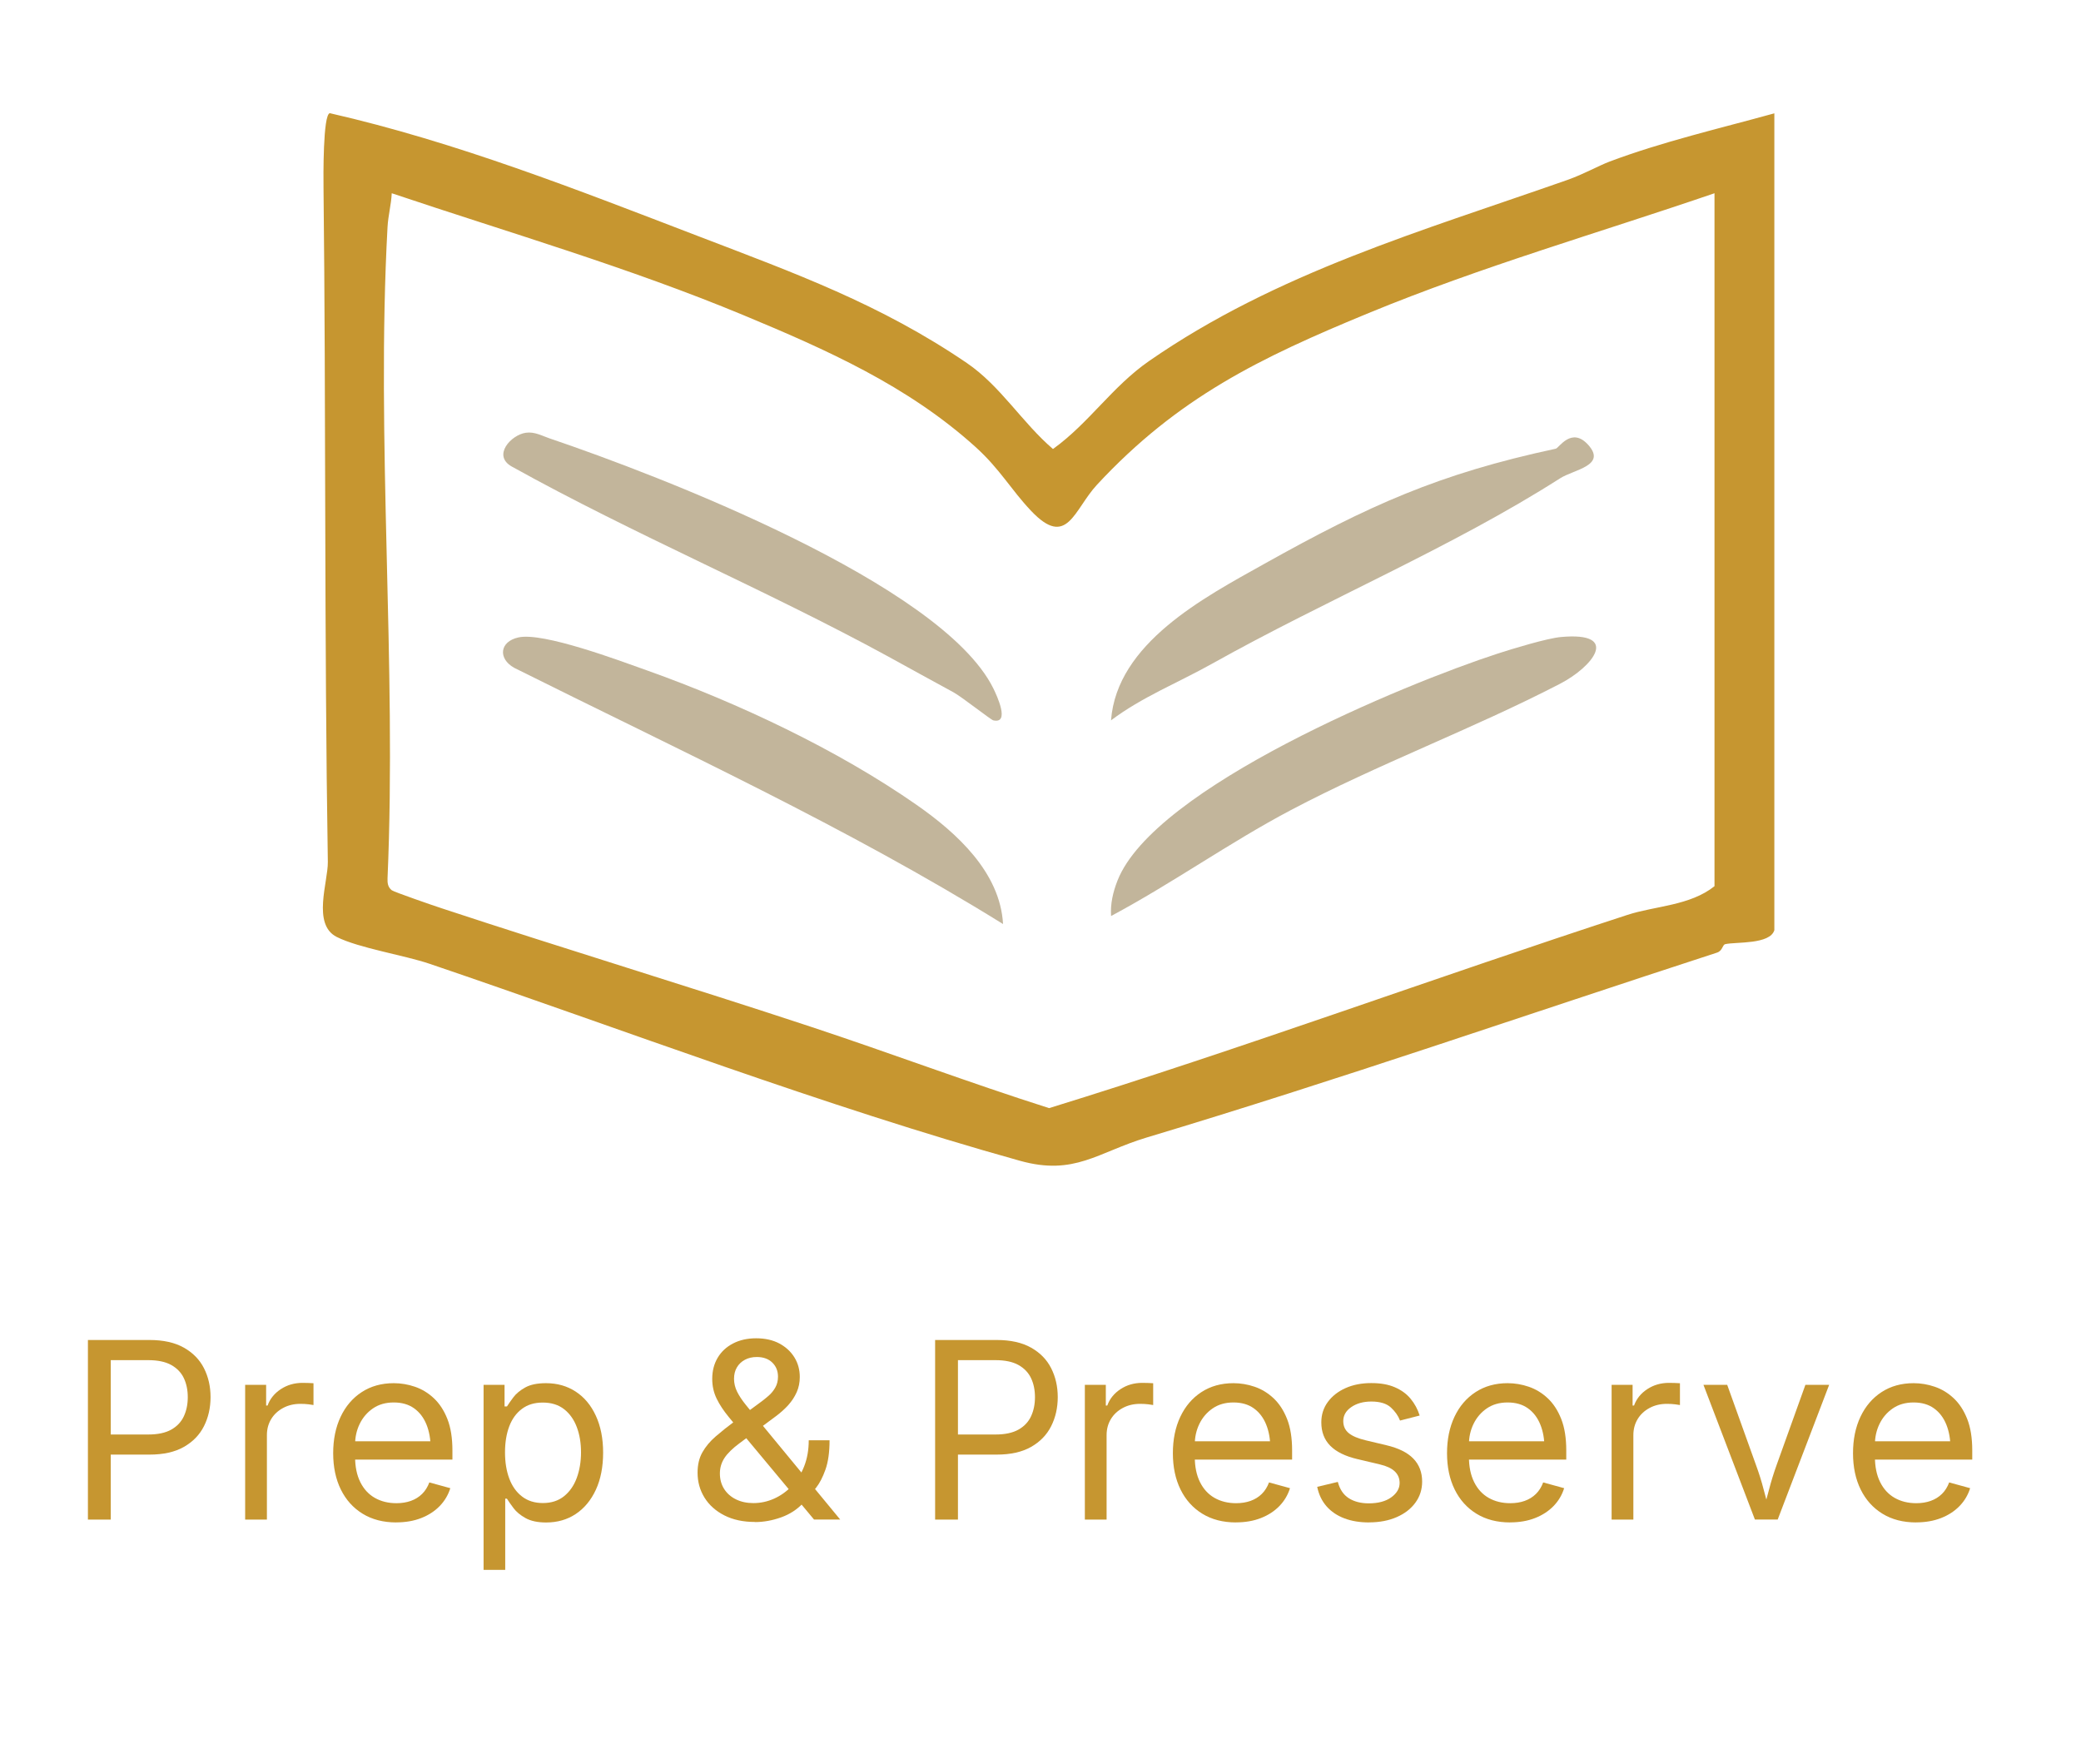
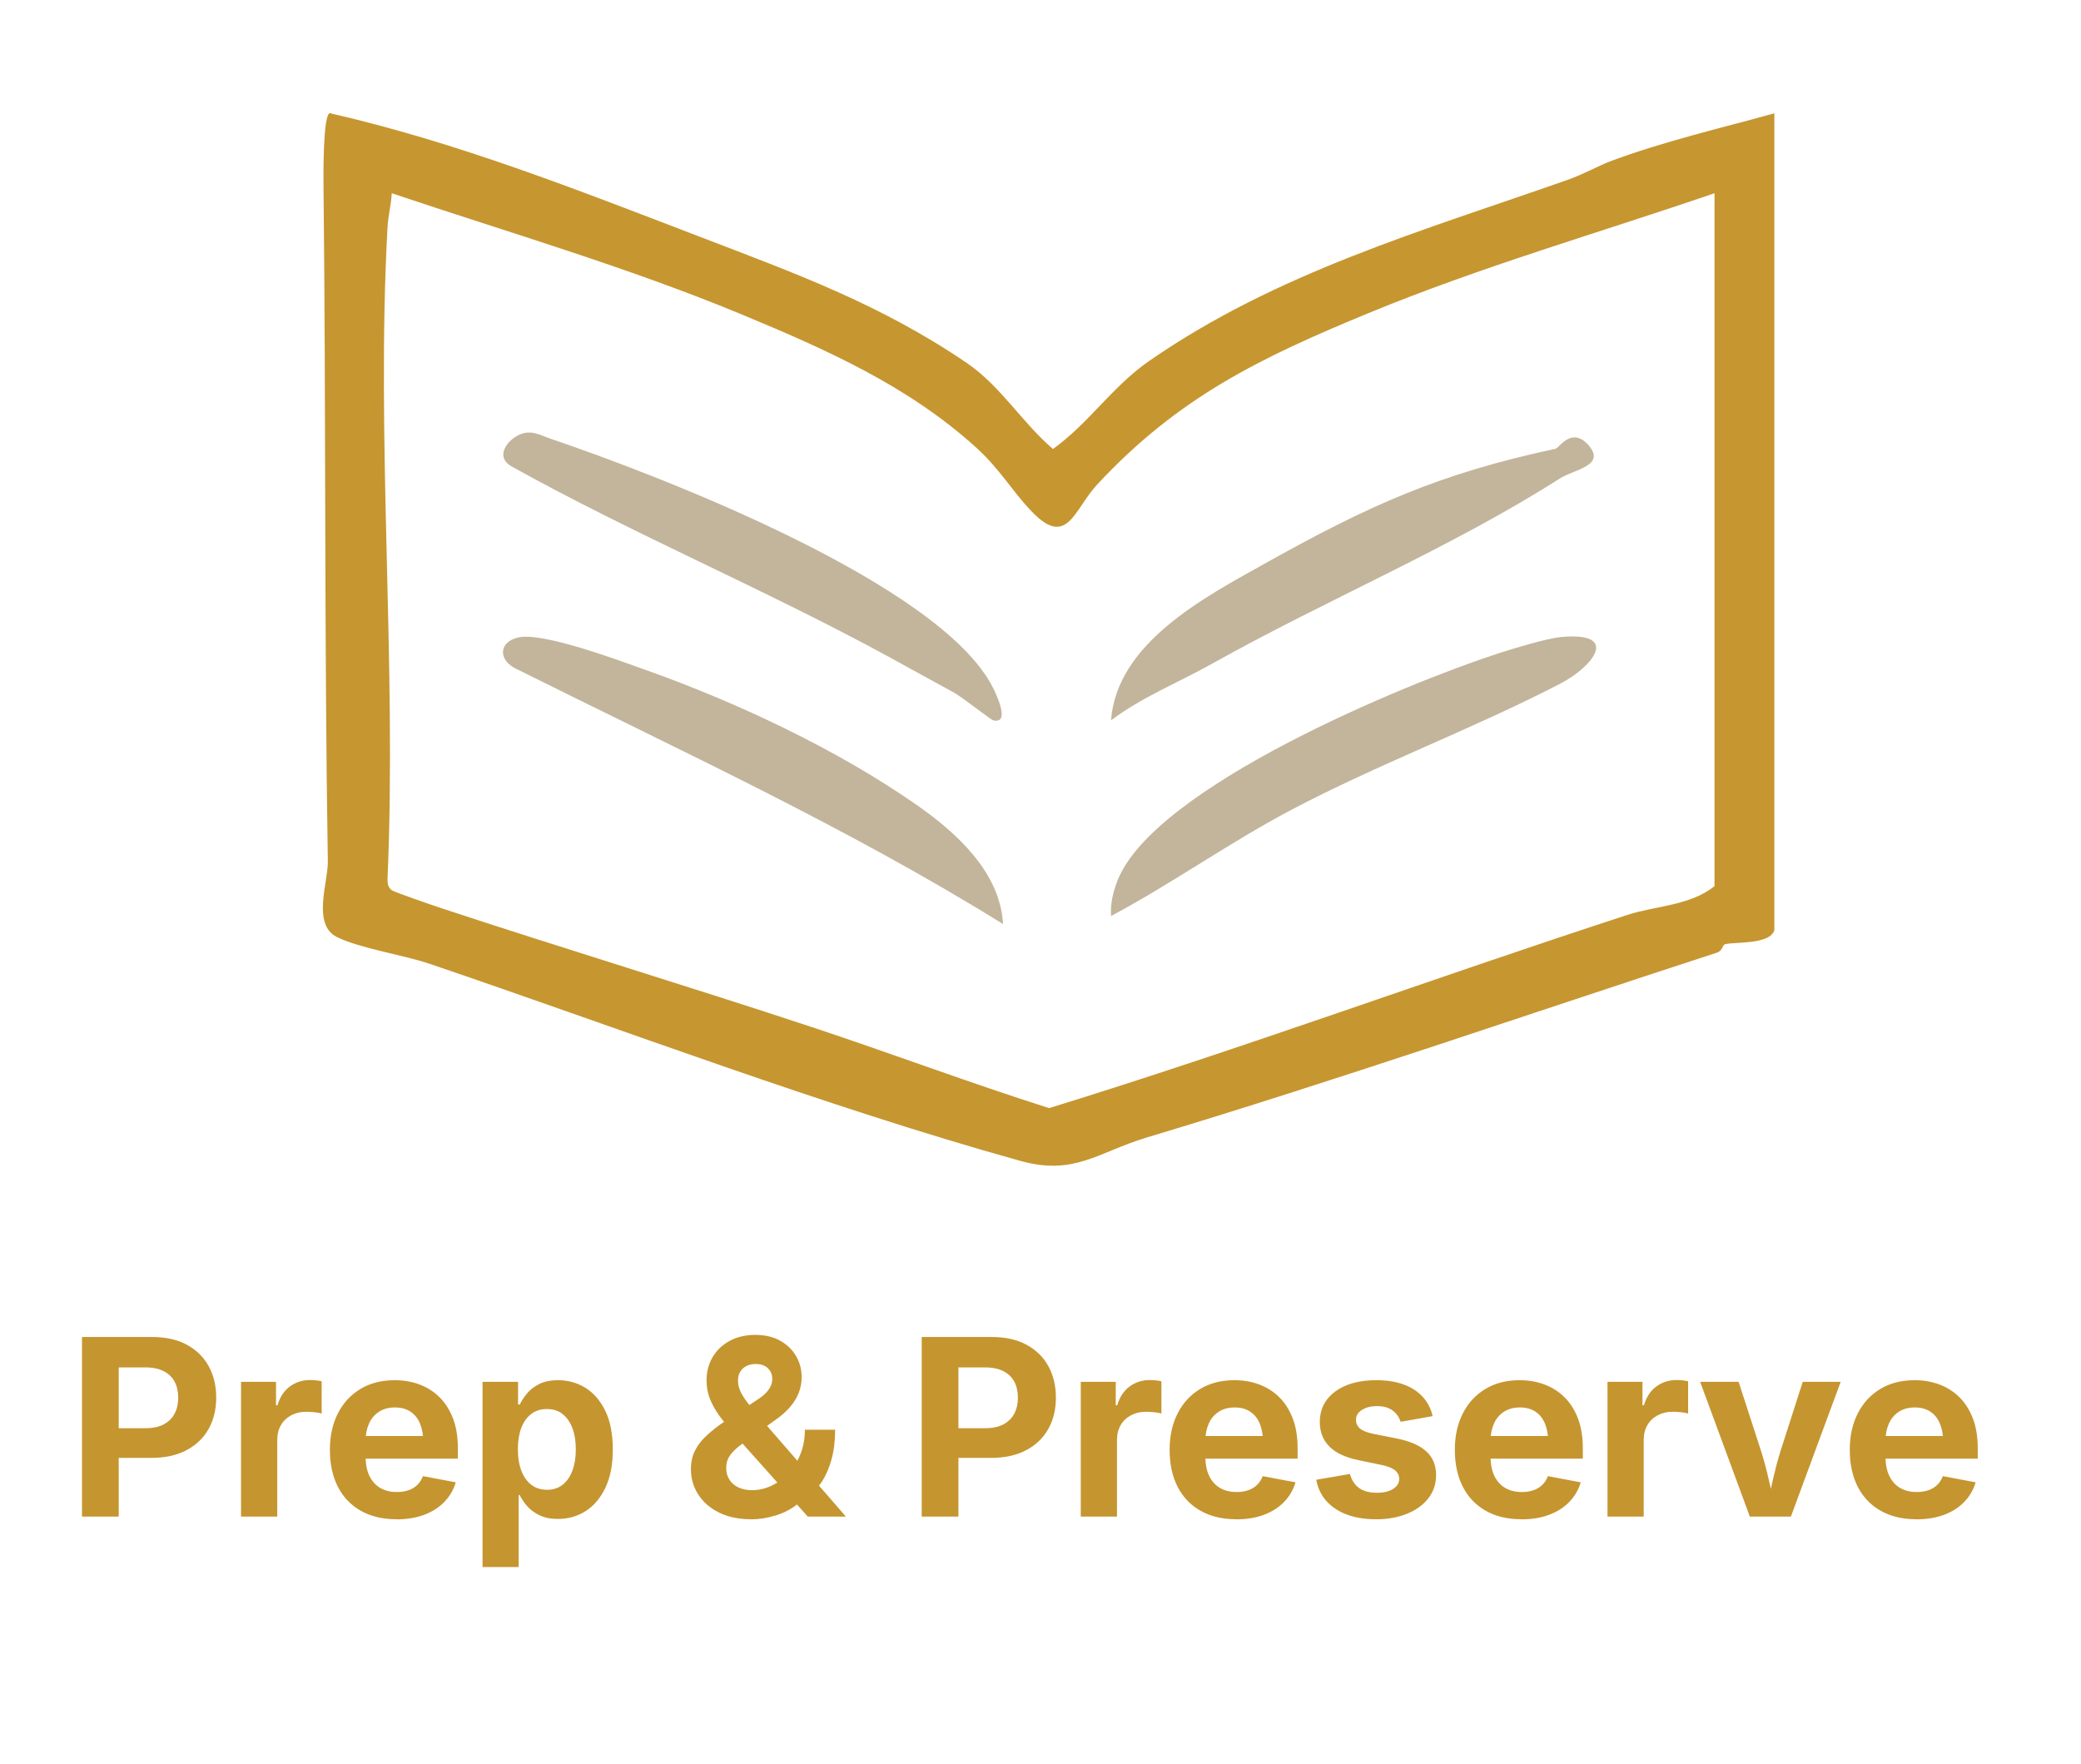
<svg xmlns="http://www.w3.org/2000/svg" id="Layer_1" version="1.1" viewBox="0 0 404.73 343.01">
  <defs>
    <style>
      .st0 {
        fill: #c69630;
      }

      .st1 {
-         isolation: isolate;
+         fill: #c2b59b;
      }

      .st2 {
-         fill: #c2b59b;
+         fill: #c5952f;
      }
    </style>
  </defs>
  <g>
    <g id="_0RkitC.tif">
      <path class="st0" d="M345.1,180.86c-.82,2.86-7.49,2.28-9.55,2.75-.59.13-.49,1.28-1.62,1.65-36.96,12.02-73.72,24.79-110.9,35.95-9.58,2.88-14.01,7.5-24.66,4.53-37.92-10.56-77.24-25.54-114.79-38.3-5.04-1.71-13.76-3.05-18.09-5.23-4.84-2.44-1.67-10.73-1.73-14.59-.7-43.64-.35-87.84-.84-131.18-.02-1.88-.13-14.21,1.23-14.43,24.62,5.62,48.14,14.9,71.66,23.92,18.75,7.19,35.37,13.18,52.25,24.68,6.54,4.46,10.76,11.6,16.73,16.71,7-5.03,11.49-12.11,18.69-17.11,24.82-17.21,53.23-25.33,81.34-35.21,3.23-1.14,6.08-2.77,8.23-3.58,10.26-3.86,21.45-6.45,32.04-9.38v158.82h0ZM333.45,172.32V37.58c-22.42,7.68-45.31,14.25-67.24,23.29-21.13,8.71-37.08,16.4-52.85,33.39-4.52,4.87-5.79,12.52-12.83,5.08-3.97-4.19-6.01-8.09-10.85-12.46-13.14-11.85-28.87-18.85-45.11-25.6-22.27-9.26-45.54-16.02-68.38-23.7-.11,2.24-.69,4.3-.82,6.57-2.27,41.47,1.81,84.98,0,126.67-.03.91.05,1.67.81,2.3.4.33,8.28,3.05,9.7,3.51,23.8,7.86,48.03,15.18,71.77,23.03,15.52,5.13,30.81,10.89,46.39,15.84,37.66-11.61,74.91-25.34,112.48-37.58,5.36-1.75,12.18-1.77,16.94-5.59h0Z" />
    </g>
-     <path class="st2" d="M195.08,179.7c-30.43-18.89-63.07-33.84-95.08-49.83-3.18-1.79-2.85-5.1.83-5.91,4.8-1.07,19.68,4.52,25.07,6.44,17.71,6.32,37,15.41,52.36,26.12,7.81,5.45,16.26,13.12,16.82,23.18h0Z" />
-     <path class="st2" d="M106.96,85.28c20.89,7.07,76.09,28.19,86.22,48.57.67,1.36,3.33,6.99,0,6.24-.46-.1-6.22-4.64-7.75-5.46-4.21-2.27-8.68-4.77-12.66-6.94-23.99-13.09-49.25-23.63-73.22-36.95-3.87-2.15-.13-6.18,2.71-6.58,1.73-.25,3.19.61,4.72,1.13h0Z" />
-     <path class="st2" d="M216.09,178.15c-.16-2.4.38-4.68,1.25-6.9,7.13-18.14,55.85-38.26,73.99-44.16,2.84-.92,9.56-2.97,12.28-3.21,11.61-1.05,6.24,5.76-.21,9.1-16.93,8.77-35.45,15.64-52.36,24.57-11.93,6.3-23.05,14.24-34.95,20.59h0Z" />
-     <path class="st2" d="M303.42,93.02c-20.98,13.4-45.51,23.63-67.68,36.05-6.6,3.7-13.61,6.46-19.66,11.02,1.14-15.01,18.06-23.87,29.78-30.42,20.34-11.37,33.91-17.52,56.72-22.41.62-.13,3.08-4.38,6.34-.71,3.57,4.02-2.82,4.76-5.5,6.47Z" />
+     <path class="st1" d="M195.08,179.7c-30.43-18.89-63.07-33.84-95.08-49.83-3.18-1.79-2.85-5.1.83-5.91,4.8-1.07,19.68,4.52,25.07,6.44,17.71,6.32,37,15.41,52.36,26.12,7.81,5.45,16.26,13.12,16.82,23.18h0Z" />
+     <path class="st1" d="M106.96,85.28c20.89,7.07,76.09,28.19,86.22,48.57.67,1.36,3.33,6.99,0,6.24-.46-.1-6.22-4.64-7.75-5.46-4.21-2.27-8.68-4.77-12.66-6.94-23.99-13.09-49.25-23.63-73.22-36.95-3.87-2.15-.13-6.18,2.71-6.58,1.73-.25,3.19.61,4.72,1.13h-.02Z" />
+     <path class="st1" d="M216.09,178.15c-.16-2.4.38-4.68,1.25-6.9,7.13-18.14,55.85-38.26,73.99-44.16,2.84-.92,9.56-2.97,12.28-3.21,11.61-1.05,6.24,5.76-.21,9.1-16.93,8.77-35.45,15.64-52.36,24.57-11.93,6.3-23.05,14.24-34.95,20.59h0Z" />
+     <path class="st1" d="M303.42,93.02c-20.98,13.4-45.51,23.63-67.68,36.05-6.6,3.7-13.61,6.46-19.66,11.02,1.14-15.01,18.06-23.87,29.78-30.42,20.34-11.37,33.91-17.52,56.72-22.41.62-.13,3.08-4.38,6.34-.71,3.57,4.02-2.82,4.76-5.5,6.47Z" />
  </g>
-   <g class="st1">
-     <g class="st1">
-       <path class="st0" d="M17.1,295.51v-34.92h11.95c2.72,0,4.96.5,6.71,1.49s3.06,2.32,3.91,4,1.28,3.55,1.28,5.62-.43,3.96-1.28,5.65-2.15,3.03-3.9,4.03-3.98,1.5-6.7,1.5h-8.46v-3.91h8.25c1.84,0,3.33-.32,4.45-.95s1.94-1.5,2.45-2.6.76-2.34.76-3.71-.25-2.61-.76-3.69-1.33-1.94-2.46-2.57-2.63-.94-4.49-.94h-7.27v31.01h-4.45Z" />
-     </g>
-     <g class="st1">
-       <path class="st0" d="M47.68,295.51v-26.2h4.08v4.03h.28c.48-1.33,1.35-2.39,2.59-3.2s2.64-1.21,4.21-1.21c.31,0,.68,0,1.11.02s.77.03,1.02.05v4.24c-.12-.03-.44-.08-.94-.14s-1.03-.09-1.59-.09c-1.25,0-2.37.26-3.36.79s-1.77,1.24-2.33,2.16-.84,1.96-.84,3.15v16.41h-4.22Z" />
-     </g>
-     <g class="st1">
-       <path class="st0" d="M77.08,296.07c-2.53,0-4.71-.56-6.55-1.69s-3.25-2.7-4.24-4.71-1.49-4.37-1.49-7.05.48-5.05,1.45-7.1,2.34-3.65,4.11-4.8,3.85-1.73,6.22-1.73c1.39,0,2.76.23,4.11.69s2.58,1.2,3.68,2.23,1.98,2.37,2.64,4.04.98,3.72.98,6.14v1.76h-20.34v-3.56h18.07l-1.97,1.31c0-1.72-.27-3.25-.81-4.58s-1.34-2.38-2.4-3.14-2.38-1.14-3.96-1.14-2.93.39-4.05,1.16-1.98,1.78-2.58,3.02-.89,2.57-.89,4v2.37c0,1.94.34,3.58,1.01,4.93s1.61,2.38,2.82,3.07,2.61,1.04,4.21,1.04c1.03,0,1.97-.15,2.81-.45s1.57-.75,2.18-1.35,1.08-1.35,1.41-2.24l4.08,1.12c-.41,1.31-1.09,2.47-2.06,3.47s-2.17,1.78-3.6,2.34-3.04.84-4.84.84Z" />
-       <path class="st0" d="M94.05,305.31v-36h4.08v4.2h.47c.3-.47.71-1.06,1.24-1.77s1.3-1.35,2.3-1.91,2.35-.84,4.05-.84c2.19,0,4.11.55,5.78,1.64s2.97,2.65,3.91,4.68,1.42,4.42,1.42,7.18-.47,5.19-1.41,7.22-2.24,3.6-3.9,4.71-3.59,1.66-5.78,1.66c-1.66,0-2.99-.29-4.01-.86s-1.8-1.22-2.34-1.95-.97-1.33-1.27-1.82h-.33v13.85h-4.22ZM105.58,292.3c1.64,0,3.01-.44,4.11-1.32s1.93-2.07,2.48-3.56.83-3.15.83-4.98-.27-3.45-.82-4.91-1.37-2.62-2.47-3.48-2.48-1.29-4.14-1.29-2.96.41-4.05,1.22-1.92,1.94-2.47,3.39-.83,3.14-.83,5.07.28,3.65.84,5.13,1.39,2.64,2.5,3.48,2.44,1.25,4.02,1.25Z" />
-       <path class="st0" d="M146.83,295.98c-2.3,0-4.28-.43-5.95-1.28s-2.96-2-3.86-3.45-1.35-3.07-1.35-4.86c0-1.53.31-2.85.94-3.96s1.49-2.14,2.59-3.09,2.35-1.95,3.74-2.98l5.18-3.82c.42-.31.88-.69,1.38-1.12s.93-.96,1.28-1.57.53-1.32.53-2.13c0-1.11-.37-2.02-1.11-2.74s-1.75-1.08-3.01-1.08c-.88,0-1.65.18-2.32.54s-1.19.86-1.56,1.49-.55,1.37-.55,2.21.2,1.71.6,2.51.94,1.62,1.63,2.48,1.47,1.82,2.34,2.88l16.08,19.5h-5.09l-13.24-15.89c-1.25-1.52-2.37-2.87-3.36-4.07s-1.77-2.38-2.34-3.55-.86-2.45-.86-3.84c0-1.55.35-2.91,1.05-4.1s1.7-2.12,2.99-2.79,2.79-1.01,4.51-1.01,3.26.34,4.52,1.02,2.24,1.59,2.93,2.72,1.03,2.39,1.03,3.79c0,1.06-.2,2.05-.6,2.95s-.95,1.74-1.64,2.51-1.5,1.48-2.4,2.16l-6.98,5.18c-1.44,1.06-2.45,2.05-3.04,2.96s-.88,1.91-.88,2.99c0,1.14.27,2.14.82,3.01s1.31,1.54,2.3,2.03,2.12.73,3.4.73c1.39,0,2.73-.29,4.01-.86s2.43-1.39,3.45-2.45,1.82-2.34,2.41-3.84.89-3.19.89-5.06h4.05c0,2.31-.27,4.21-.8,5.7s-1.14,2.66-1.82,3.52-1.25,1.51-1.7,1.95l-.84,1.05c-1.14,1.23-2.57,2.16-4.28,2.77s-3.4.91-5.07.91Z" />
-       <path class="st0" d="M181.87,295.51v-34.92h11.95c2.72,0,4.96.5,6.71,1.49,1.76.99,3.06,2.32,3.91,4s1.28,3.55,1.28,5.62-.43,3.96-1.28,5.65-2.15,3.03-3.9,4.03c-1.75,1-3.98,1.5-6.7,1.5h-8.46v-3.91h8.25c1.84,0,3.33-.32,4.45-.95s1.94-1.5,2.45-2.6.76-2.34.76-3.71-.25-2.61-.76-3.69-1.33-1.94-2.46-2.57-2.63-.94-4.49-.94h-7.27v31.01h-4.45Z" />
-     </g>
-     <g class="st1">
-       <path class="st0" d="M210.99,295.51v-26.2h4.08v4.03h.28c.48-1.33,1.35-2.39,2.59-3.2s2.64-1.21,4.21-1.21c.31,0,.68,0,1.11.02s.77.03,1.02.05v4.24c-.12-.03-.44-.08-.94-.14s-1.03-.09-1.59-.09c-1.25,0-2.37.26-3.36.79s-1.77,1.24-2.33,2.16-.84,1.96-.84,3.15v16.41h-4.22Z" />
-     </g>
-     <g class="st1">
-       <path class="st0" d="M240.39,296.07c-2.53,0-4.71-.56-6.55-1.69s-3.25-2.7-4.24-4.71-1.49-4.37-1.49-7.05.48-5.05,1.45-7.1,2.34-3.65,4.11-4.8,3.85-1.73,6.22-1.73c1.39,0,2.76.23,4.11.69s2.58,1.2,3.68,2.23,1.98,2.37,2.64,4.04.98,3.72.98,6.14v1.76h-20.34v-3.56h18.07l-1.97,1.31c0-1.72-.27-3.25-.81-4.58s-1.34-2.38-2.4-3.14-2.38-1.14-3.96-1.14-2.93.39-4.05,1.16-1.98,1.78-2.58,3.02-.89,2.57-.89,4v2.37c0,1.94.34,3.58,1.01,4.93s1.61,2.38,2.82,3.07,2.61,1.04,4.21,1.04c1.03,0,1.97-.15,2.81-.45s1.57-.75,2.18-1.35,1.08-1.35,1.41-2.24l4.08,1.12c-.41,1.31-1.09,2.47-2.06,3.47s-2.17,1.78-3.6,2.34-3.04.84-4.84.84Z" />
-       <path class="st0" d="M266.26,296.07c-1.8,0-3.39-.26-4.79-.79s-2.55-1.3-3.46-2.33-1.52-2.3-1.83-3.8l4.01-.96c.38,1.44,1.08,2.49,2.12,3.16s2.34,1.01,3.9,1.01c1.83,0,3.29-.39,4.37-1.17s1.63-1.71,1.63-2.79c0-.91-.32-1.66-.95-2.26s-1.6-1.05-2.89-1.35l-4.36-1.03c-2.38-.56-4.14-1.43-5.3-2.61s-1.73-2.69-1.73-4.54c0-1.5.42-2.82,1.27-3.97s2-2.05,3.46-2.7,3.12-.97,4.98-.97,3.32.27,4.58.81,2.28,1.28,3.07,2.23,1.38,2.04,1.77,3.27l-3.82.98c-.36-.94-.96-1.79-1.79-2.55s-2.1-1.15-3.79-1.15c-1.56,0-2.86.36-3.9,1.08s-1.56,1.62-1.56,2.72c0,.97.35,1.75,1.05,2.33s1.82,1.06,3.35,1.42l3.96.94c2.38.56,4.13,1.43,5.27,2.61s1.71,2.67,1.71,4.46c0,1.53-.43,2.89-1.3,4.09s-2.08,2.14-3.63,2.82-3.36,1.03-5.4,1.03Z" />
-       <path class="st0" d="M293.71,296.07c-2.53,0-4.71-.56-6.55-1.69s-3.25-2.7-4.24-4.71-1.49-4.37-1.49-7.05.48-5.05,1.45-7.1,2.34-3.65,4.11-4.8,3.85-1.73,6.22-1.73c1.39,0,2.76.23,4.11.69s2.58,1.2,3.68,2.23,1.98,2.37,2.64,4.04.98,3.72.98,6.14v1.76h-20.34v-3.56h18.07l-1.97,1.31c0-1.72-.27-3.25-.81-4.58s-1.34-2.38-2.4-3.14-2.38-1.14-3.96-1.14-2.93.39-4.05,1.16-1.98,1.78-2.58,3.02-.89,2.57-.89,4v2.37c0,1.94.34,3.58,1.01,4.93s1.61,2.38,2.82,3.07,2.61,1.04,4.21,1.04c1.03,0,1.97-.15,2.81-.45s1.57-.75,2.18-1.35,1.08-1.35,1.41-2.24l4.08,1.12c-.41,1.31-1.09,2.47-2.06,3.47s-2.17,1.78-3.6,2.34-3.04.84-4.84.84Z" />
-     </g>
-     <g class="st1">
-       <path class="st0" d="M313.44,295.51v-26.2h4.08v4.03h.28c.48-1.33,1.35-2.39,2.59-3.2s2.64-1.21,4.21-1.21c.31,0,.68,0,1.11.02s.77.03,1.02.05v4.24c-.12-.03-.44-.08-.94-.14s-1.03-.09-1.59-.09c-1.25,0-2.37.26-3.36.79s-1.77,1.24-2.33,2.16-.84,1.96-.84,3.15v16.41h-4.22Z" />
-     </g>
-     <g class="st1">
-       <path class="st0" d="M341.31,295.51l-10.01-26.2h4.62l5.58,15.54c.59,1.61,1.1,3.21,1.51,4.82s.85,3.15,1.3,4.65h-1.55c.45-1.5.89-3.05,1.3-4.65s.91-3.21,1.49-4.82l5.58-15.54h4.62l-10.01,26.2h-4.43Z" />
-     </g>
-     <g class="st1">
-       <path class="st0" d="M372.67,296.07c-2.53,0-4.71-.56-6.55-1.69s-3.25-2.7-4.24-4.71-1.49-4.37-1.49-7.05.48-5.05,1.45-7.1,2.34-3.65,4.11-4.8,3.85-1.73,6.22-1.73c1.39,0,2.76.23,4.11.69s2.58,1.2,3.68,2.23,1.98,2.37,2.64,4.04.98,3.72.98,6.14v1.76h-20.34v-3.56h18.07l-1.97,1.31c0-1.72-.27-3.25-.81-4.58s-1.34-2.38-2.4-3.14-2.38-1.14-3.96-1.14-2.93.39-4.05,1.16-1.98,1.78-2.58,3.02-.89,2.57-.89,4v2.37c0,1.94.34,3.58,1.01,4.93s1.61,2.38,2.82,3.07,2.61,1.04,4.21,1.04c1.03,0,1.97-.15,2.81-.45s1.57-.75,2.18-1.35,1.08-1.35,1.41-2.24l4.08,1.12c-.41,1.31-1.09,2.47-2.06,3.47s-2.17,1.78-3.6,2.34-3.04.84-4.84.84Z" />
-     </g>
+   <g>
+     <path class="st2" d="M15.95,294.93v-34.92h13.62c2.66,0,4.91.5,6.77,1.51s3.28,2.4,4.25,4.17,1.46,3.81,1.46,6.11-.5,4.35-1.49,6.11-2.43,3.13-4.31,4.12-4.17,1.49-6.86,1.49h-8.77v-5.77h7.62c1.47,0,2.68-.25,3.62-.76s1.65-1.21,2.11-2.1.69-1.92.69-3.09-.23-2.2-.69-3.08-1.17-1.57-2.12-2.06-2.16-.74-3.63-.74h-5.13v29.02h-7.15Z" />
+     <path class="st2" d="M46.88,294.93v-26.2h6.8v4.57h.28c.48-1.62,1.29-2.85,2.43-3.68s2.43-1.24,3.9-1.24c.36,0,.75.02,1.17.06s.79.1,1.1.18v6.28c-.31-.11-.77-.2-1.36-.26s-1.16-.09-1.69-.09c-1.06,0-2.02.23-2.88.69s-1.53,1.1-2,1.92-.71,1.78-.71,2.87v14.91h-7.03Z" />
+     <path class="st2" d="M77.09,295.45c-2.67,0-4.98-.55-6.91-1.64s-3.43-2.65-4.46-4.66-1.56-4.41-1.56-7.17.52-5.07,1.55-7.1,2.49-3.62,4.38-4.76,4.11-1.71,6.66-1.71c1.72,0,3.32.27,4.8.82s2.79,1.37,3.91,2.47,2,2.48,2.64,4.14.95,3.61.95,5.86v1.97h-22.01v-4.41h18.56l-3.28,1.17c0-1.36-.21-2.54-.62-3.55s-1.03-1.79-1.85-2.34-1.83-.83-3.04-.83-2.25.28-3.11.84-1.5,1.32-1.93,2.29-.66,2.06-.66,3.29v3.12c0,1.52.25,2.79.76,3.82s1.22,1.8,2.13,2.32,1.98.77,3.2.77c.83,0,1.58-.12,2.25-.35s1.25-.58,1.72-1.04.84-1.03,1.09-1.7l6.38,1.2c-.42,1.44-1.16,2.7-2.2,3.79s-2.36,1.93-3.93,2.52-3.38.89-5.43.89Z" />
+     <path class="st2" d="M93.85,304.73v-36h6.91v4.41h.33c.33-.69.79-1.4,1.39-2.13s1.39-1.35,2.38-1.85,2.22-.75,3.7-.75c1.94,0,3.71.5,5.32,1.5s2.89,2.5,3.86,4.5,1.44,4.49,1.44,7.48-.47,5.36-1.41,7.37-2.21,3.53-3.82,4.57-3.42,1.56-5.44,1.56c-1.42,0-2.62-.24-3.61-.73s-1.79-1.08-2.4-1.79-1.09-1.42-1.42-2.12h-.21v13.99h-7.03ZM106.37,289.73c1.22,0,2.25-.34,3.08-1.01s1.47-1.6,1.9-2.79.64-2.55.64-4.08-.21-2.88-.64-4.05-1.06-2.09-1.89-2.77-1.86-1.01-3.09-1.01-2.23.32-3.07.97-1.48,1.55-1.92,2.72-.66,2.54-.66,4.14.22,2.96.67,4.14,1.09,2.1,1.93,2.75,1.86.98,3.05.98Z" />
+     <path class="st2" d="M146.05,295.45c-2.41,0-4.48-.44-6.23-1.31s-3.09-2.05-4.03-3.52-1.41-3.1-1.41-4.9c0-1.41.28-2.64.83-3.7s1.33-2.04,2.32-2.94,2.14-1.79,3.43-2.68l6.66-4.41c.48-.31.92-.67,1.31-1.07s.7-.83.93-1.29.34-.96.34-1.49c0-.8-.28-1.48-.84-2.04s-1.37-.84-2.41-.84c-.69,0-1.29.13-1.8.4s-.91.64-1.2,1.12-.42,1.05-.42,1.71c0,.77.19,1.53.57,2.29s.91,1.55,1.58,2.38,1.45,1.75,2.32,2.77l16.52,19.01h-7.41l-13.76-15.4c-.95-1.11-1.88-2.23-2.79-3.35s-1.66-2.32-2.25-3.6-.89-2.66-.89-4.16c0-1.67.39-3.18,1.18-4.51s1.89-2.39,3.32-3.16,3.08-1.16,4.97-1.16,3.46.37,4.8,1.11,2.38,1.73,3.12,2.98,1.1,2.62,1.1,4.14c0,1.08-.19,2.09-.57,3.05s-.92,1.84-1.61,2.65-1.51,1.57-2.46,2.27l-7.12,5.13c-.95.7-1.68,1.4-2.17,2.1s-.74,1.5-.74,2.43.21,1.64.63,2.3,1.01,1.16,1.76,1.51,1.62.53,2.62.53c1.28,0,2.53-.28,3.74-.84s2.31-1.36,3.3-2.4,1.78-2.28,2.37-3.73.88-3.04.88-4.79h5.88c0,2.16-.23,4.08-.7,5.78s-1.11,3.16-1.92,4.39-1.73,2.24-2.77,3.02l-1.8,1.17c-1.28,1.05-2.74,1.82-4.38,2.32s-3.24.75-4.8.75Z" />
+     <path class="st2" d="M179.26,294.93v-34.92h13.62c2.66,0,4.91.5,6.77,1.51s3.28,2.4,4.25,4.17,1.46,3.81,1.46,6.11-.5,4.35-1.49,6.11-2.43,3.13-4.31,4.12-4.17,1.49-6.86,1.49h-8.77v-5.77h7.62c1.47,0,2.68-.25,3.62-.76s1.65-1.21,2.11-2.1.69-1.92.69-3.09-.23-2.2-.69-3.08-1.17-1.57-2.12-2.06-2.16-.74-3.63-.74h-5.13v29.02h-7.15Z" />
+     <path class="st2" d="M210.2,294.93v-26.2h6.8v4.57h.28c.48-1.62,1.29-2.85,2.43-3.68s2.43-1.24,3.9-1.24c.36,0,.75.02,1.17.06s.79.1,1.1.18v6.28c-.31-.11-.77-.2-1.36-.26s-1.16-.09-1.69-.09c-1.06,0-2.02.23-2.88.69s-1.53,1.1-2,1.92-.71,1.78-.71,2.87v14.91h-7.03Z" />
+     <path class="st2" d="M240.41,295.45c-2.67,0-4.98-.55-6.91-1.64s-3.43-2.65-4.46-4.66-1.56-4.41-1.56-7.17.52-5.07,1.55-7.1,2.49-3.62,4.38-4.76,4.11-1.71,6.66-1.71c1.72,0,3.32.27,4.8.82s2.79,1.37,3.91,2.47,2,2.48,2.64,4.14.95,3.61.95,5.86v1.97h-22.01v-4.41h18.56l-3.28,1.17c0-1.36-.21-2.54-.62-3.55s-1.03-1.79-1.85-2.34-1.83-.83-3.04-.83-2.25.28-3.11.84-1.5,1.32-1.93,2.29-.66,2.06-.66,3.29v3.12c0,1.52.25,2.79.76,3.82s1.22,1.8,2.13,2.32,1.98.77,3.2.77c.83,0,1.58-.12,2.25-.35s1.25-.58,1.72-1.04.84-1.03,1.09-1.7l6.38,1.2c-.42,1.44-1.16,2.7-2.2,3.79s-2.36,1.93-3.93,2.52-3.38.89-5.43.89Z" />
+     <path class="st2" d="M267.57,295.45c-2.11,0-3.98-.3-5.6-.9s-2.95-1.48-3.98-2.62-1.7-2.54-1.99-4.16l6.54-1.12c.34,1.22.95,2.13,1.8,2.74s2.01.91,3.45.91c1.34,0,2.4-.25,3.18-.76s1.16-1.15,1.16-1.93c0-.69-.28-1.25-.83-1.69s-1.4-.77-2.54-1.01l-4.52-.94c-2.53-.52-4.42-1.39-5.67-2.64s-1.88-2.84-1.88-4.79c0-1.69.46-3.14,1.38-4.35s2.2-2.14,3.84-2.8,3.57-.98,5.79-.98c2.06,0,3.85.29,5.37.86s2.74,1.38,3.68,2.43,1.56,2.28,1.88,3.7l-6.23,1.1c-.27-.89-.78-1.62-1.54-2.19s-1.78-.86-3.06-.86c-1.16,0-2.12.24-2.91.73s-1.17,1.13-1.17,1.95c0,.66.25,1.21.76,1.66s1.38.8,2.61,1.05l4.71.94c2.53.52,4.41,1.36,5.65,2.52s1.85,2.68,1.85,4.56c0,1.72-.5,3.22-1.5,4.51s-2.38,2.29-4.14,3.01-3.79,1.08-6.08,1.08Z" />
+     <path class="st2" d="M295.88,295.45c-2.67,0-4.98-.55-6.91-1.64s-3.43-2.65-4.46-4.66-1.56-4.41-1.56-7.17.52-5.07,1.55-7.1,2.49-3.62,4.38-4.76,4.11-1.71,6.66-1.71c1.72,0,3.32.27,4.8.82s2.79,1.37,3.91,2.47,2,2.48,2.64,4.14.95,3.61.95,5.86v1.97h-22.01v-4.41h18.56l-3.28,1.17c0-1.36-.21-2.54-.62-3.55s-1.03-1.79-1.85-2.34-1.83-.83-3.04-.83-2.25.28-3.11.84-1.5,1.32-1.93,2.29-.66,2.06-.66,3.29v3.12c0,1.52.25,2.79.76,3.82s1.22,1.8,2.13,2.32,1.98.77,3.2.77c.83,0,1.58-.12,2.25-.35s1.25-.58,1.72-1.04.84-1.03,1.09-1.7l6.38,1.2c-.42,1.44-1.16,2.7-2.2,3.79s-2.36,1.93-3.93,2.52-3.38.89-5.43.89Z" />
+     <path class="st2" d="M312.64,294.93v-26.2h6.8v4.57h.28c.48-1.62,1.29-2.85,2.43-3.68s2.43-1.24,3.9-1.24c.36,0,.75.02,1.17.06s.79.1,1.1.18v6.28c-.31-.11-.77-.2-1.36-.26s-1.16-.09-1.69-.09c-1.06,0-2.02.23-2.88.69s-1.53,1.1-2,1.92-.71,1.78-.71,2.87v14.91h-7.03Z" />
+     <path class="st2" d="M340.32,294.93l-9.66-26.2h7.48l4.41,13.59c.53,1.7,1,3.42,1.39,5.16s.81,3.53,1.23,5.39h-1.5c.41-1.86.8-3.66,1.2-5.39s.85-3.45,1.38-5.16l4.36-13.59h7.38l-9.68,26.2h-7.99Z" />
+     <path class="st2" d="M372.69,295.45c-2.67,0-4.98-.55-6.91-1.64s-3.43-2.65-4.46-4.66-1.56-4.41-1.56-7.17.52-5.07,1.55-7.1,2.49-3.62,4.38-4.76,4.11-1.71,6.66-1.71c1.72,0,3.32.27,4.8.82s2.79,1.37,3.91,2.47,2,2.48,2.64,4.14.95,3.61.95,5.86v1.97h-22.01v-4.41h18.56l-3.28,1.17c0-1.36-.21-2.54-.62-3.55s-1.03-1.79-1.85-2.34-1.83-.83-3.04-.83-2.25.28-3.11.84-1.5,1.32-1.93,2.29-.66,2.06-.66,3.29v3.12c0,1.52.25,2.79.76,3.82s1.22,1.8,2.13,2.32,1.98.77,3.2.77c.83,0,1.58-.12,2.25-.35s1.25-.58,1.72-1.04.84-1.03,1.09-1.7l6.38,1.2c-.42,1.44-1.16,2.7-2.2,3.79s-2.36,1.93-3.93,2.52-3.38.89-5.43.89Z" />
  </g>
</svg>
